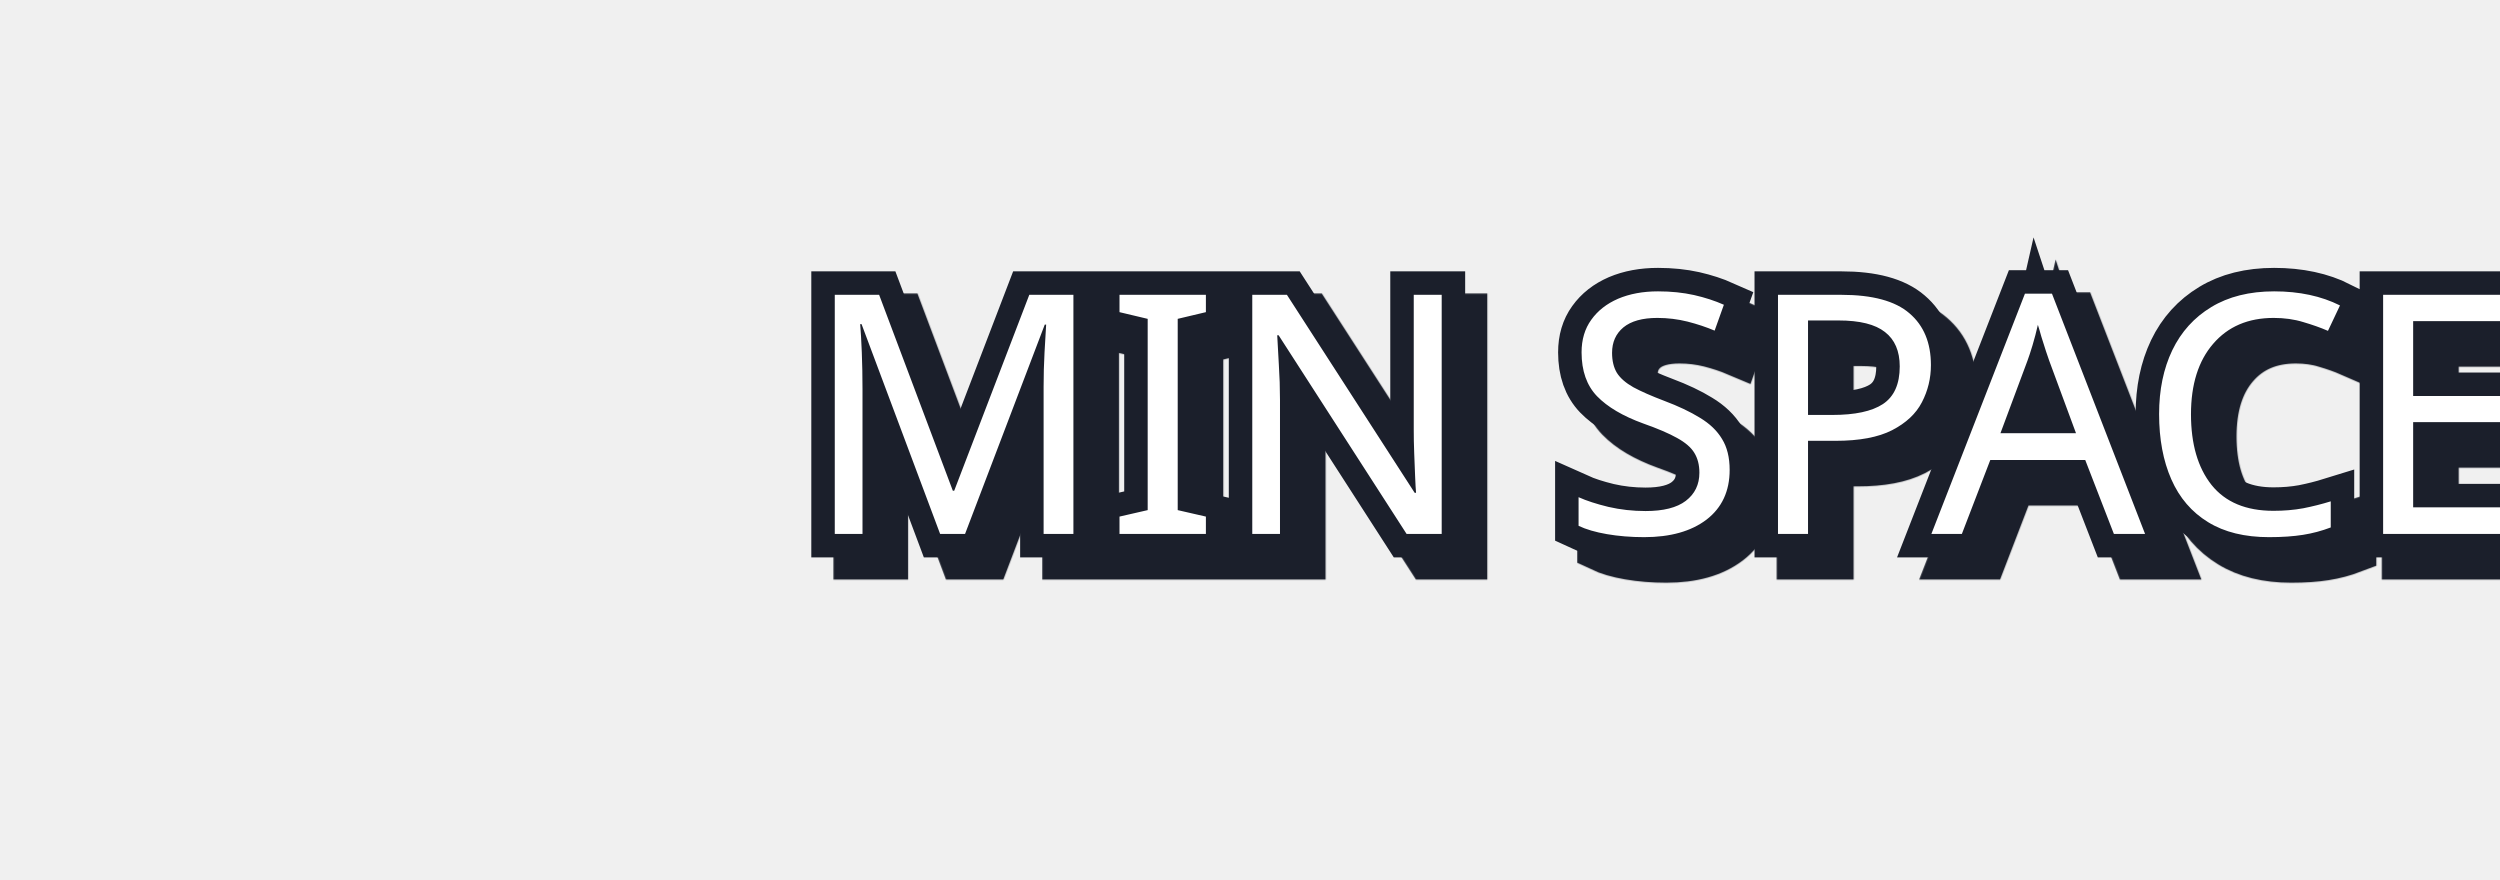
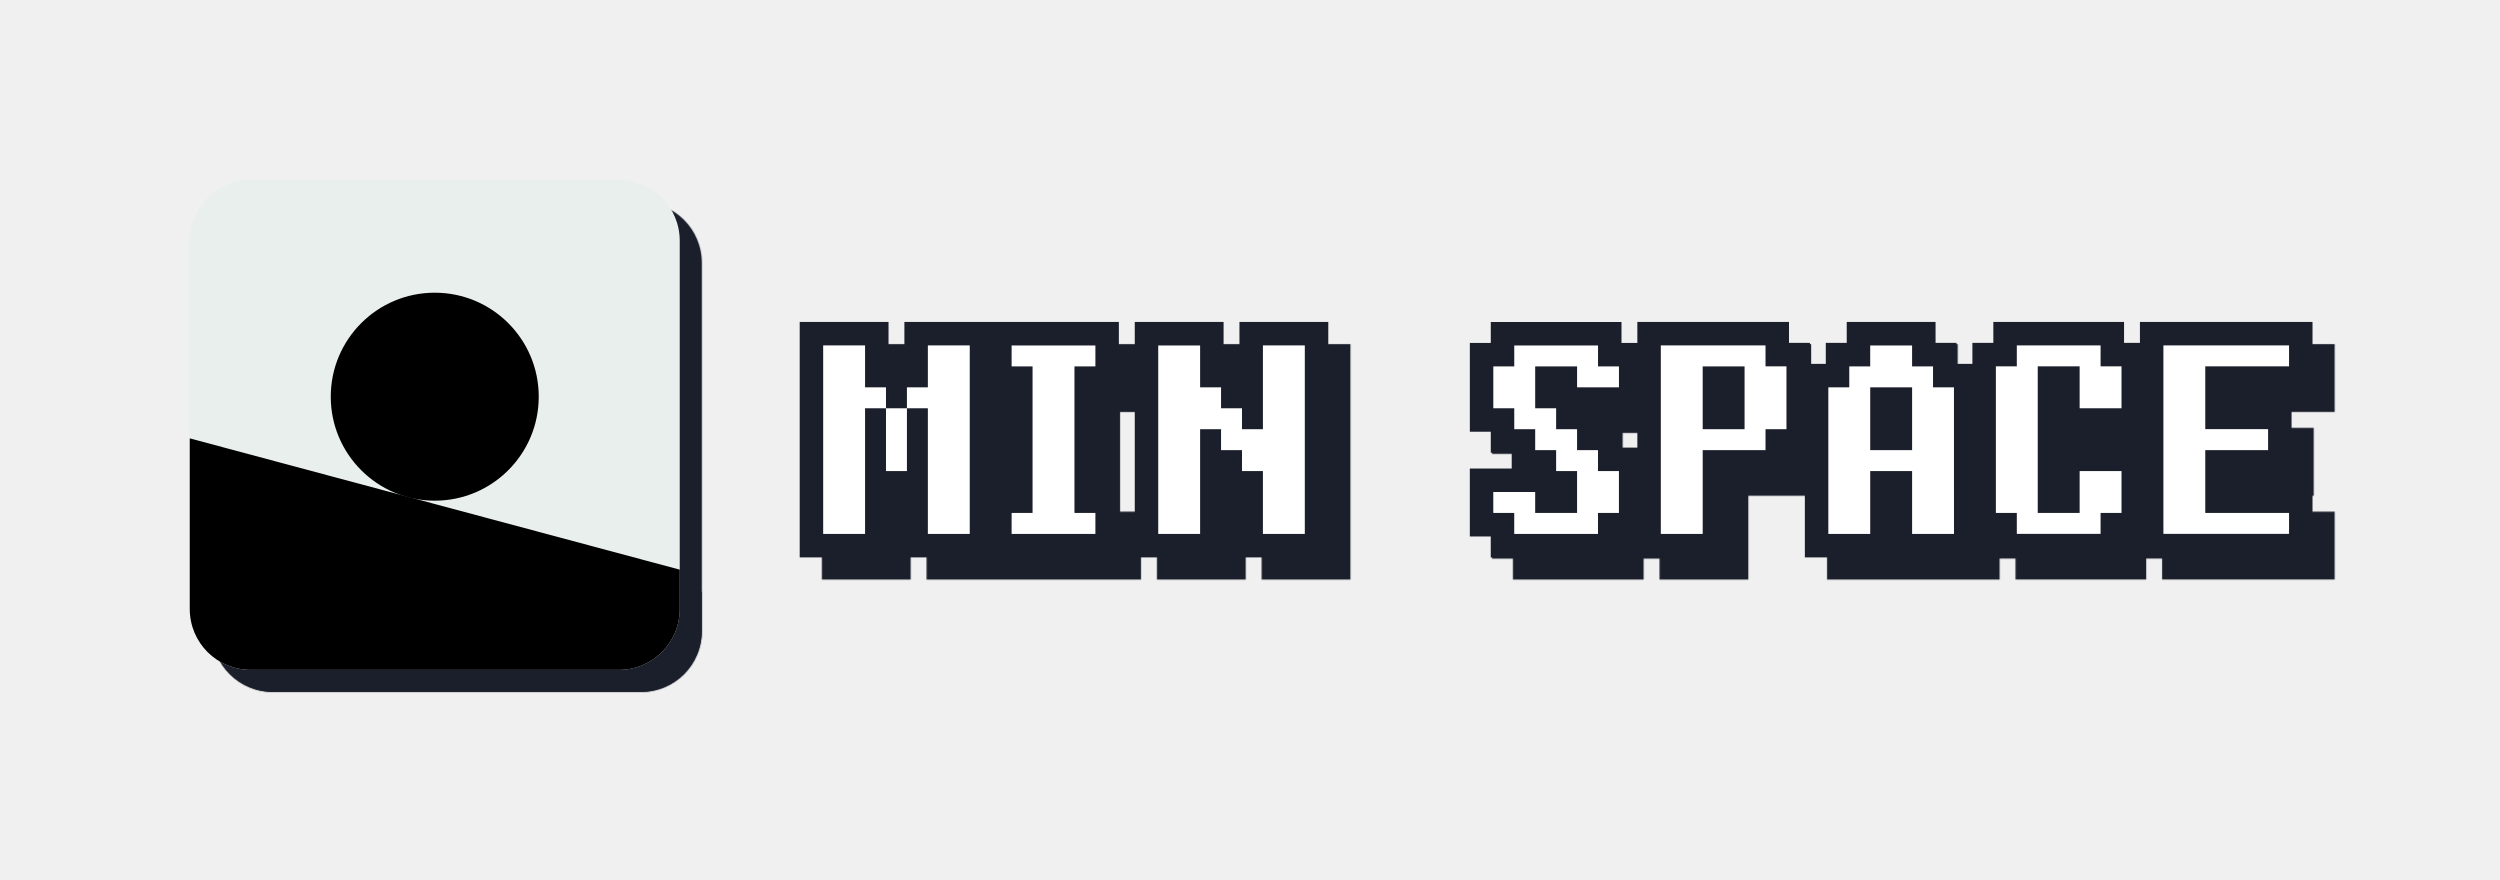
- <svg xmlns="http://www.w3.org/2000/svg" xmlns:xlink="http://www.w3.org/1999/xlink" width="169.094mm" height="59.475mm" viewBox="0 0 169.094 59.475" version="1.1" id="svg1">
-   <defs id="defs1">
-     <clipPath clipPathUnits="userSpaceOnUse" id="clipPath3">
-       <use x="0" y="0" xlink:href="#g2" id="use3" />
+ <svg xmlns="http://www.w3.org/2000/svg" width="169.09mm" height="59.475mm" version="1.1" viewBox="0 0 169.09 59.475" id="svg5">
+   <defs id="defs2">
+     <clipPath id="clipPath3">
+       <g id="use1" stroke="#1b1f2b" stroke-width="0" />
    </clipPath>
-     <filter style="color-interpolation-filters:sRGB" id="filter76" x="0.052" y="-0" width="0.968" height="0.733">
-       <feFlood result="flood" in="SourceGraphic" flood-opacity="1" flood-color="rgb(27,31,43)" id="feFlood75" />
-       <feGaussianBlur result="blur" in="SourceGraphic" stdDeviation="0.007" id="feGaussianBlur75" />
-       <feOffset result="offset" in="blur" dx="1.5" dy="1.5" id="feOffset75" />
-       <feComposite result="comp1" operator="in" in="flood" in2="offset" id="feComposite75" />
-       <feComposite result="comp2" operator="over" in="SourceGraphic" in2="comp1" id="feComposite76" />
+     <filter id="filter76" x="0" y="0" width="2" height="2" color-interpolation-filters="sRGB">
+       <feFlood flood-color="rgb(27,31,43)" in="SourceGraphic" result="flood" id="feFlood1" />
+       <feGaussianBlur in="SourceGraphic" result="blur" stdDeviation="0.007" id="feGaussianBlur1" />
+       <feOffset dx="1.5" dy="1.5" in="blur" result="offset" id="feOffset1" />
+       <feComposite in="flood" in2="offset" operator="in" result="comp1" id="feComposite1" />
+       <feComposite in="SourceGraphic" in2="comp1" result="comp2" id="feComposite2" />
    </filter>
  </defs>
-   <g id="layer1" style="filter:url(#filter76)" transform="translate(-19.64724,-1.477005)">
-     <g id="g3" clip-path="url(#clipPath3)" transform="matrix(0.548431,0,0,0.548431,32.48052,13.64393)">
-       <g id="g2" style="stroke:#1b1f2b;stroke-width:0;stroke-dasharray:none;stroke-opacity:1">
-         <rect style="fill:#e9efec;fill-opacity:1;stroke:#1b1f2b;stroke-width:0;stroke-dasharray:none;stroke-opacity:1" id="rect1" width="60.429" height="60.429" x="0" y="0" ry="7.517" />
-       </g>
-       <circle style="fill:#1b1f2b;fill-opacity:1;stroke-width:0.932" id="path1" cx="30.215" cy="26.737" r="12.825" />
-       <rect style="opacity:1;fill:#1b1f2b;fill-opacity:1;stroke-width:0.051;stroke-dasharray:0.103, 0.051" id="rect2" width="82.634" height="35.573" x="2.98" y="30.791" transform="rotate(15)" />
-     </g>
-     <text xml:space="preserve" style="font-style:normal;font-variant:normal;font-weight:normal;font-stretch:normal;font-size:22.663px;font-family:'Fixedsys Excelsior';-inkscape-font-specification:'Fixedsys Excelsior';display:inline;opacity:1;fill:#ffffff;fill-opacity:1;stroke:#1b1f2b;stroke-width:3.175;stroke-dasharray:none;stroke-opacity:1;paint-order:stroke fill markers" x="73.905" y="37.588" id="text76">
-       <tspan id="tspan76" style="font-style:normal;font-variant:normal;font-weight:normal;font-stretch:normal;font-family:'Fixedsys Excelsior';-inkscape-font-specification:'Fixedsys Excelsior';stroke-width:3.175;stroke-dasharray:none;fill:#ffffff;fill-opacity:1;paint-order:stroke fill markers" x="73.905" y="37.588">MIN SPACE</tspan>
-     </text>
+   <g transform="translate(-19.647 -1.477)" filter="url(#filter76)" id="g5">
+     <path d="m7.517 0h45.394c4.165 0 7.517 3.353 7.517 7.517v45.394c0 4.165-3.353 7.517-7.517 7.517h-45.394c-4.165 0-7.517-3.353-7.517-7.517v-45.394c0-4.165 3.353-7.517 7.517-7.517z" fill="#e9efec" id="path2" transform="matrix(0.54843,0,0,0.54843,32.481,13.644)" />
+     <path id="path2-3" style="stroke-width:0.548" d="m 32.481,31.126 v 11.536 c 0,2.284 1.839,4.123 4.123,4.123 h 24.896 c 2.284,0 4.123,-1.839 4.123,-4.123 v -2.656 z" />
+     <path d="m43.04 26.737a12.825 12.825 0 0 1-12.825 12.825 12.825 12.825 0 0 1-12.825-12.825 12.825 12.825 0 0 1 12.825-12.825 12.825 12.825 0 0 1 12.825 12.825z" stroke-width=".932" id="path3" transform="matrix(0.54843,0,0,0.54843,32.481,13.644)" />
+     <path d="m85.237 37.588h-2.833v-8.498h-1.416v4.249h-1.416v-4.249h-1.416v8.498h-2.833v-12.748h2.833v2.833h1.416v1.416h1.416v-1.416h1.416v-2.833h2.833zm8.498 0h-5.666v-1.416h1.416v-9.915h-1.416v-1.416h5.666v1.416h-1.416v9.915h1.416zm14.164 0h-2.833v-4.249h-1.416v-1.416h-1.416v-1.416h-1.416v7.082h-2.833v-12.748h2.833v2.833h1.416v1.416h1.416v1.416h1.416v-5.666h2.833zm21.246-1.416h-1.416v1.416h-5.666v-1.416h-1.416v-1.416h2.833v1.416h2.833v-2.833h-1.416v-1.416h-1.416v-1.416h-1.416v-1.416h-1.416v-2.833h1.416v-1.416h5.666v1.416h1.416v1.416h-2.833v-1.416h-2.833v2.833h1.416v1.416h1.416v1.416h1.416v1.416h1.416zm11.331-5.666h-1.416v1.416h-4.249v5.666h-2.833v-12.748h7.082v1.416h1.416zm-2.833 0v-4.249h-2.833v4.249zm14.164 7.082h-2.833v-4.249h-2.833v4.249h-2.833v-9.915h1.416v-1.416h1.416v-1.416h2.833v1.416h1.416v1.416h1.416zm-2.833-5.666v-4.249h-2.833v4.249zm14.164 4.249h-1.416v1.416h-5.666v-1.416h-1.416v-9.915h1.416v-1.416h5.666v1.416h1.416v2.833h-2.833v-2.833h-2.833v9.915h2.833v-2.833h2.833zm11.331 1.416h-8.498v-12.748h8.498v1.416h-5.666v4.249h4.249v1.416h-4.249v4.249h5.666z" fill="#fff" stroke="#1b1f2b" stroke-width="3.175" style="paint-order:stroke fill markers" aria-label="MIN SPACE" id="path5" />
  </g>
</svg>
